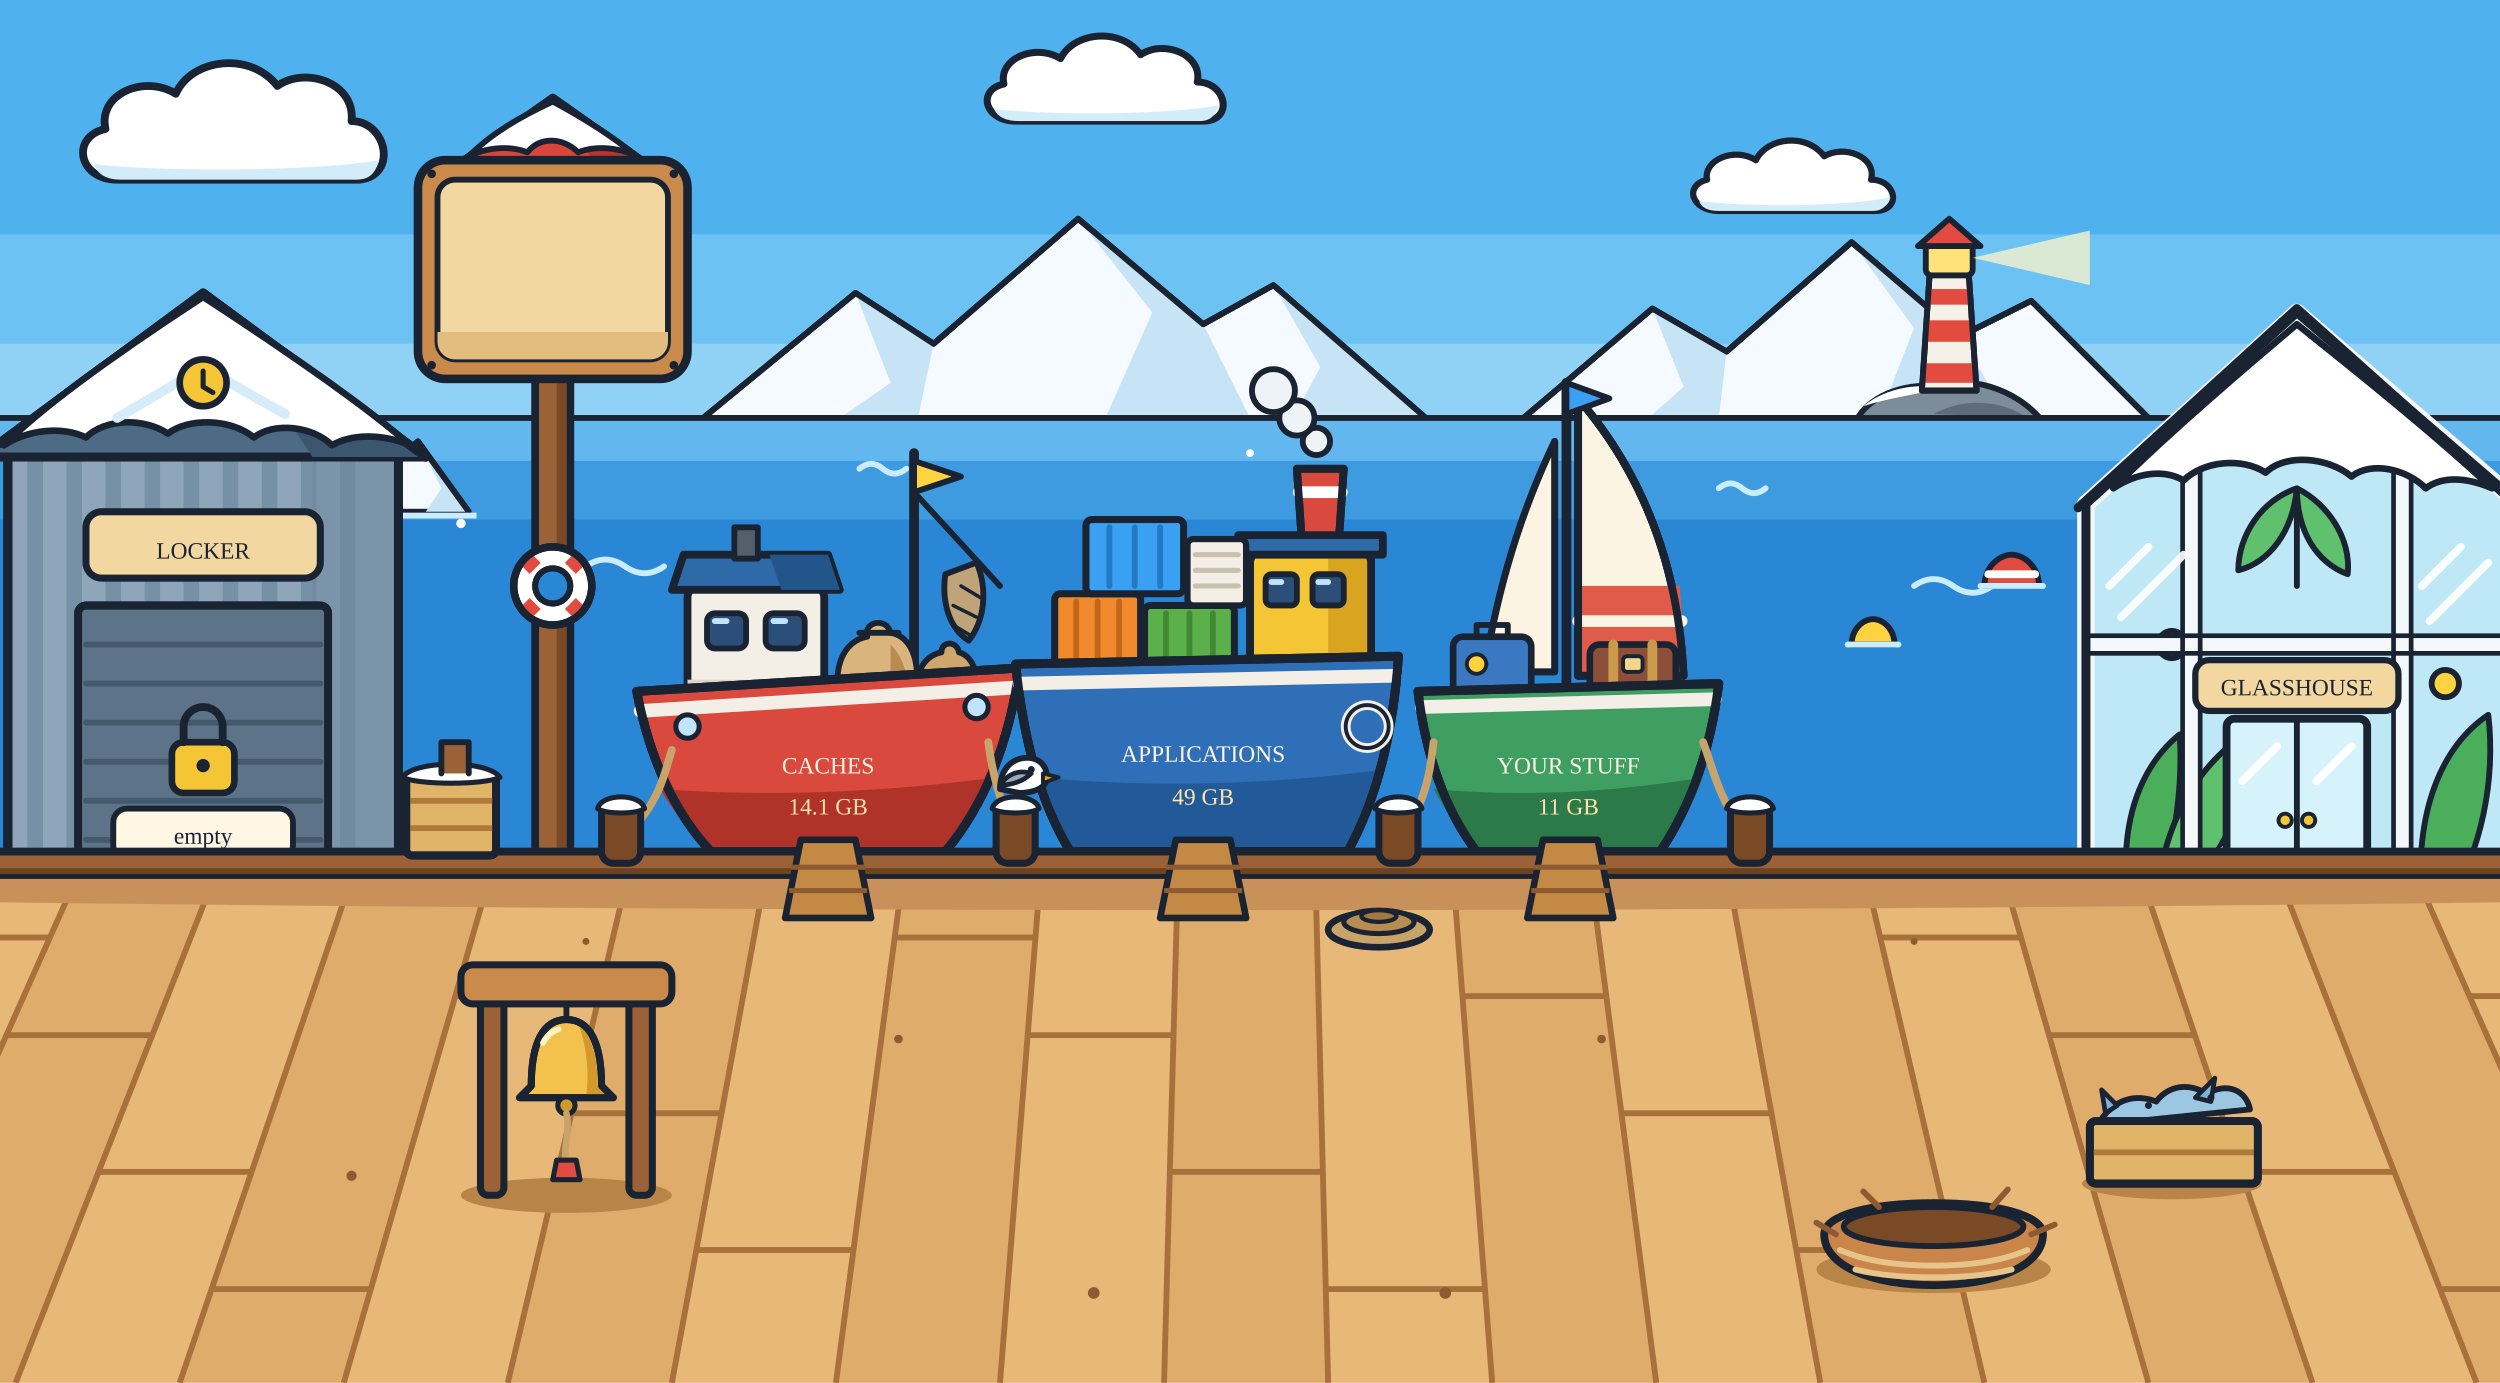
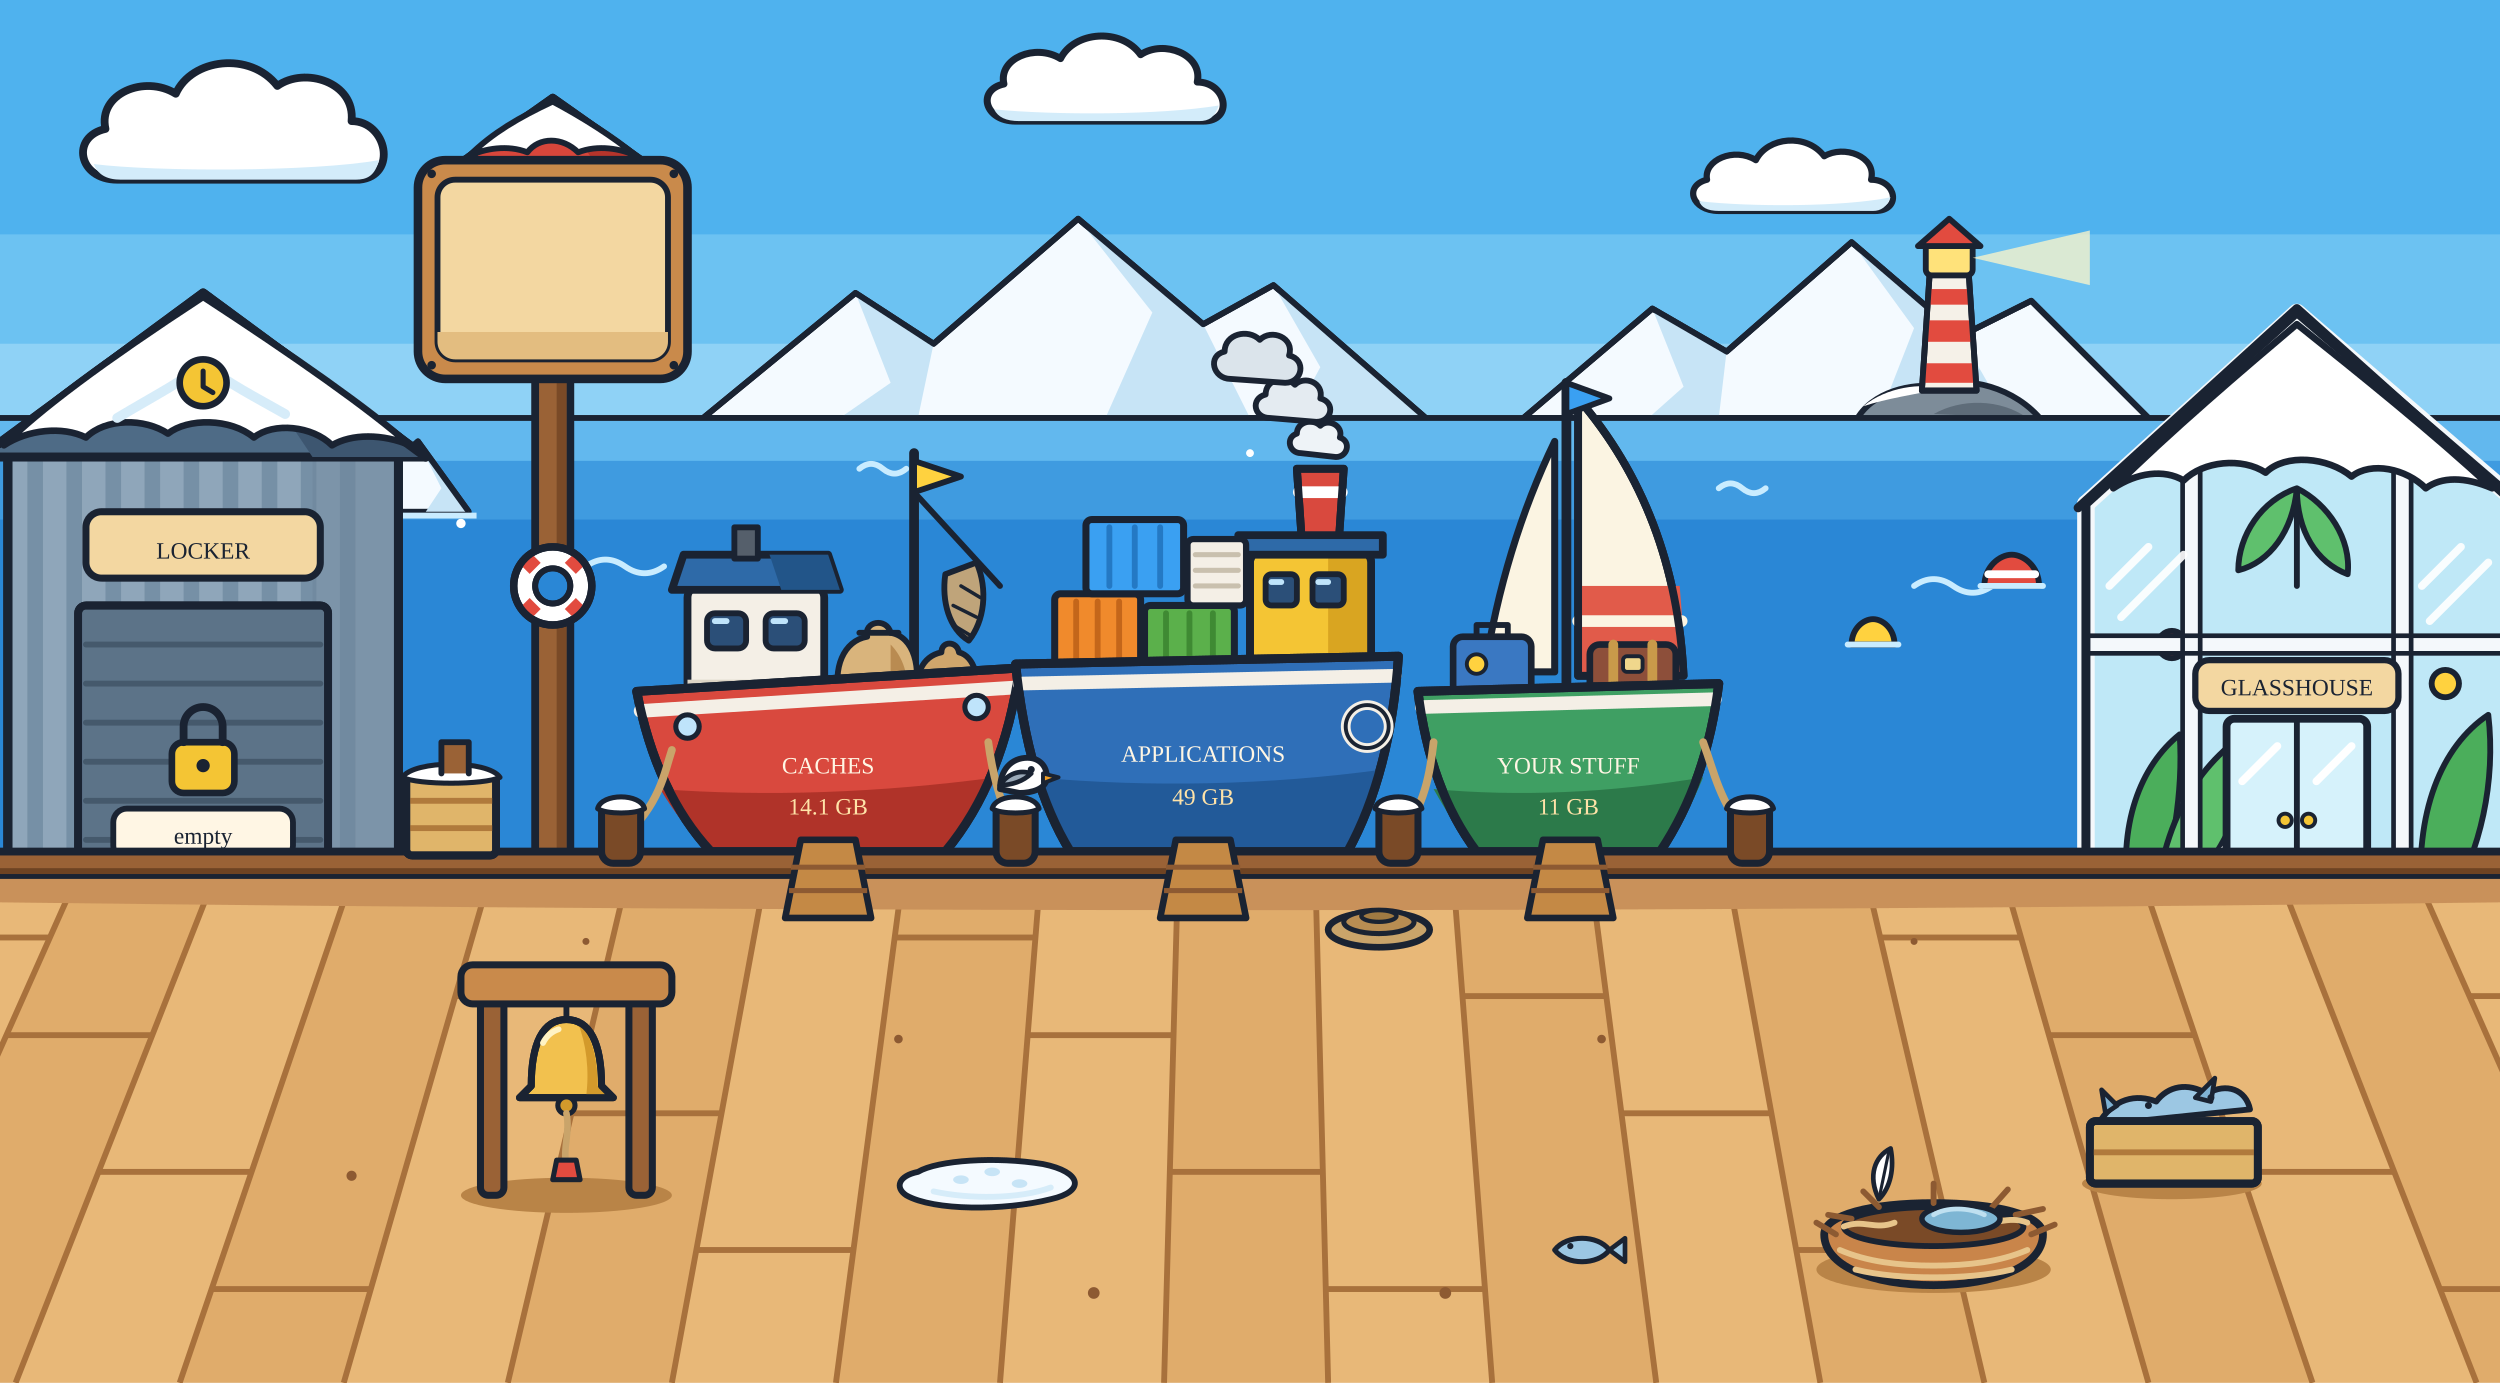
<svg xmlns="http://www.w3.org/2000/svg" viewBox="0 0 1280 708" class="paint-svg" aria-hidden="true">
  <rect width="1280" height="230" fill="#4fb2ee" />
  <rect y="120" width="1280" height="110" fill="#6cc2f2" />
  <rect y="176" width="1280" height="54" fill="#8fd2f6" />
  <g class="q-clouds" stroke="#1a2332" stroke-linejoin="round">
    <g class="q-cloud q-cloud-a">
      <path d="M60 92C40 92 36 70 54 66C50 48 74 38 90 48C98 30 128 26 142 44C156 34 182 42 180 62C198 62 204 90 184 92Z" fill="#fff" stroke-width="4" />
      <path d="M48 84C80 88 160 88 194 82C192 90 188 92 182 92H62C54 92 50 89 48 84Z" fill="#d3ecfa" stroke="none" />
    </g>
    <g class="q-cloud q-cloud-b">
      <path d="M520 62C504 62 500 46 514 43C511 30 530 22 543 30C550 16 574 14 584 28C596 20 616 28 613 42C628 42 632 62 616 62Z" fill="#fff" stroke-width="3.6" />
      <path d="M509 56C540 59 594 59 624 54C622 60 619 62 614 62H522C515 62 511 60 509 56Z" fill="#d3ecfa" stroke="none" />
    </g>
    <g class="q-cloud q-cloud-c">
      <path d="M880 108C866 108 862 95 874 92C872 82 888 75 899 82C905 70 925 68 934 80C944 74 961 80 958 92C971 92 974 108 960 108Z" fill="#fff" stroke-width="3.2" />
      <path d="M870 103C896 106 944 106 968 101C966 106 963 108 959 108H880C874 108 871 106 870 103Z" fill="#d3ecfa" stroke="none" />
    </g>
  </g>
  <g stroke="#1a2332" stroke-width="3" stroke-linejoin="round">
    <path d="M360 214L438 150L478 176L552 112L616 166L652 146L730 214Z" fill="#f4faff" />
    <path d="M552 112L590 160L566 214H640L616 166Z" fill="#c7e4f6" stroke="none" />
    <path d="M438 150L456 196L430 214H470L478 176Z" fill="#c7e4f6" stroke="none" />
    <path d="M652 146L676 188L662 214H730Z" fill="#c7e4f6" stroke="none" />
    <path d="M360 214L438 150L478 176L552 112L616 166L652 146L730 214" fill="none" />
    <path d="M780 214L846 158L884 180L948 124L1004 172L1040 154L1100 214Z" fill="#f4faff" />
    <path d="M948 124L980 168L962 214H1028L1004 172Z" fill="#c7e4f6" stroke="none" />
    <path d="M846 158L862 198L844 214H880L884 180Z" fill="#c7e4f6" stroke="none" />
    <path d="M780 214L846 158L884 180L948 124L1004 172L1040 154L1100 214" fill="none" />
  </g>
  <g stroke="#1a2332" stroke-linejoin="round" transform="translate(290 0)">
    <path d="M660 216C668 200 690 196 702 198C716 192 742 198 756 216Z" fill="#7d8c99" stroke-width="3" />
    <path d="M700 212C714 204 734 204 748 214Z" fill="#5e6c79" stroke="none" />
    <path d="M664 208C676 198 694 196 704 199C690 202 676 204 664 208Z" fill="#fff" stroke="none" />
    <path d="M694 200L698 140H718L722 200Z" fill="#f5f1e8" stroke-width="3" />
    <path d="M696 186L720 186L721 196L695 196Z" fill="#e24b3f" stroke="none" />
    <path d="M697 164L719 164L720 175L696 175Z" fill="#e24b3f" stroke="none" />
    <path d="M697 148L719 148L719.5 156L696.5 156Z" fill="#e24b3f" stroke="none" />
    <path d="M694 200L698 140H718L722 200Z" fill="none" stroke-width="3" />
    <rect x="696" y="124" width="24" height="17" rx="3" fill="#ffe27a" stroke-width="3" />
    <path d="M692 126L708 112L724 126Z" fill="#e24b3f" stroke-width="3" />
    <g class="q-beam">
      <path d="M720 132L780 118L780 146Z" fill="#fff6c8" stroke="none" opacity=".75" />
    </g>
  </g>
  <rect y="214" width="1280" height="240" fill="#2a87d6" />
  <rect y="214" width="1280" height="22" fill="#62b8ee" />
  <rect y="236" width="1280" height="30" fill="#3f9be0" />
  <path d="M0 214H1280" stroke="#1a2332" stroke-width="3" />
  <g class="q-waves" fill="none" stroke="#c9ecff" stroke-width="3" stroke-linecap="round">
    <path d="M40 252q8-6 16 0t16 0" />
    <path d="M190 246q6-5 12 0t12 0" />
    <path d="M300 290q10-7 20 0t20 0" />
    <path d="M90 318q10-7 20 0t20 0" />
    <path d="M980 300q10-7 20 0t20 0" />
    <path d="M1180 262q8-6 16 0t16 0" />
    <path d="M880 250q6-5 12 0t12 0" />
    <path d="M1150 330q10-7 20 0t20 0" />
    <path d="M440 240q6-5 12 0t12 0" />
  </g>
  <g fill="#fff">
    <circle cx="236" cy="268" r="2.4" />
    <circle cx="1110" cy="244" r="2.4" />
    <circle cx="640" cy="232" r="2" />
    <circle cx="58" cy="290" r="2" />
  </g>
  <g stroke="#1a2332" stroke-width="3" stroke-linejoin="round">
    <path d="M150 262L176 232L194 244L214 226L240 262Z" fill="#f4faff" />
    <path d="M214 226L226 250L218 262H240Z" fill="#c7e4f6" stroke="none" />
    <path d="M176 232L186 252L178 262H194Z" fill="#c7e4f6" stroke="none" />
    <path d="M150 262L176 232L194 244L214 226L240 262" fill="none" />
    <path d="M146 264H244" stroke="#c9ecff" stroke-width="3" />
  </g>
  <g stroke="#1a2332" stroke-linejoin="round" stroke-linecap="round">
    <rect x="274" y="180" width="18" height="272" rx="5" fill="#9a6236" stroke-width="4" />
    <rect x="285" y="186" width="5" height="262" fill="#7a4a27" stroke="none" />
    <path d="M232 86L283 50L334 86Z" fill="#d8463b" stroke-width="4" />
    <path d="M283 50L334 86H306Z" fill="#b5342b" stroke="none" />
    <path d="M232 86L283 50L334 86" fill="none" stroke-width="4" />
    <path d="M240 80C252 68 266 60 283 52C298 60 314 70 326 80C318 76 306 74 296 78C288 70 276 70 270 78C260 74 248 76 240 80Z" fill="#fff" stroke-width="3" />
    <rect x="214" y="82" width="138" height="112" rx="14" fill="#c98a4b" stroke-width="4.4" />
    <rect x="224" y="92" width="118" height="92" rx="9" fill="#f3d7a1" stroke-width="3" />
    <path d="M224 170h118v5a9 9 0 0 1-9 9H233a9 9 0 0 1-9-9z" fill="#e3bd80" stroke="none" />
    <circle cx="221" cy="89" r="2.2" fill="#1a2332" stroke="none" />
    <circle cx="345" cy="89" r="2.2" fill="#1a2332" stroke="none" />
    <circle cx="221" cy="187" r="2.2" fill="#1a2332" stroke="none" />
    <circle cx="345" cy="187" r="2.2" fill="#1a2332" stroke="none" />
  </g>
  <g class="hot q-boat" data-act="board" data-hold="caches" stroke="#1a2332" stroke-linejoin="round" stroke-linecap="round">
    <path d="M318 444q100 10 200 0" fill="none" stroke="#c9ecff" stroke-width="4" />
    <path d="M468 232V356" stroke-width="5" />
    <path d="M468 252L512 300" stroke-width="3" />
    <path d="M468 236L492 244L468 252Z" fill="#ffd23f" stroke-width="3" />
    <path d="M500 288c6 14 4 30-4 40c-10-6-14-20-12-34z" fill="#bfa47a" stroke-width="3" />
    <path d="M492 300l10 6m-14 4l12 6m-12 4l10 6" stroke-width="1.8" />
    <rect x="352" y="300" width="70" height="60" rx="6" fill="#f4efe6" stroke-width="4" />
    <rect x="352" y="300" width="70" height="12" fill="#ddd5c6" stroke="none" transform="translate(0 48)" />
    <path d="M344 302h86l-6-18h-74z" fill="#2e6aa8" stroke-width="4" />
    <path d="M394 284h30l6 18h-30z" fill="#225589" stroke="none" />
    <rect x="362" y="314" width="20" height="18" rx="4" fill="#2b4f78" stroke-width="3" />
    <rect x="392" y="314" width="20" height="18" rx="4" fill="#2b4f78" stroke-width="3" />
    <path d="M366 318l6 0M396 318l6 0" stroke="#bfe4fb" stroke-width="3" />
    <rect x="376" y="270" width="12" height="16" fill="#555f6b" stroke-width="3" />
    <path d="M430 358c-4-16 2-30 14-32c-2-8 10-10 12-2c12 2 16 18 12 34z" fill="#d9b47c" stroke-width="3" />
    <path d="M456 330c6 6 10 16 8 28h-8z" fill="#b98b51" stroke="none" />
    <path d="M440 324h20" stroke-width="3" />
    <path d="M470 358c-2-12 2-22 12-24c0-6 8-6 9 0c8 2 11 14 8 24z" fill="#cfa66c" stroke-width="3" />
    <path d="M326 354L522 342Q514 400 484 436L364 436Q336 406 326 354Z" fill="#d9493e" stroke-width="4.6" />
    <path d="M338 404Q350 424 364 436H484Q500 418 510 398Q420 410 338 404Z" fill="#b03329" stroke="none" />
    <path d="M328 364L520 352" stroke="#f4efe6" stroke-width="7" />
    <path d="M326 354L522 342Q514 400 484 436L364 436Q336 406 326 354Z" fill="none" stroke-width="4.6" />
    <circle cx="352" cy="372" r="6" fill="#bfe4fb" stroke-width="2.6" />
    <circle cx="500" cy="362" r="6" fill="#bfe4fb" stroke-width="2.6" />
    <text x="424" y="396" text-anchor="middle" class="hull-name" fill="#fff6e4" stroke="none">CACHES</text>
    <text x="424" y="417" text-anchor="middle" class="hull-size" id="label-caches" fill="#ffe3a8" stroke="none">14.1 GB</text>
  </g>
  <g class="hot q-boat" data-act="board" data-hold="apps" stroke="#1a2332" stroke-linejoin="round" stroke-linecap="round">
    <path d="M520 444q100 10 196 0" fill="none" stroke="#c9ecff" stroke-width="4" />
    <g class="q-smoke" stroke-width="3">
-       <circle cx="674" cy="226" r="7" fill="#eef3f7" />
-       <circle cx="664" cy="214" r="9" fill="#eef3f7" />
-       <circle cx="652" cy="200" r="11" fill="#eef3f7" />
+       <path d="M666 232c-6 0-8-8-2-10c0-6 8-8 12-4c4-4 12 0 10 6c6 2 4 10-2 10z" fill="#eef3f7" />
+       <path d="M650 214c-8 0-10-10-2-12c0-8 10-10 15-5c5-5 15-1 13 7c8 2 6 12-2 12z" fill="#e4ebf1" />
+       <path d="M630 194c-9 0-12-12-3-14c0-9 12-12 18-6c6-6 18-1 15 8c9 2 7 14-2 14z" fill="#dbe4eb" />
    </g>
    <path d="M664 240h24l-3 44h-18z" fill="#d9493e" stroke-width="4" />
    <path d="M665 252h22" stroke="#fff" stroke-width="6" />
    <path d="M664 240h24l-3 44h-18z" fill="none" stroke-width="4" />
    <rect x="640" y="282" width="62" height="64" rx="6" fill="#f4c534" stroke-width="4" />
    <rect x="680" y="282" width="22" height="64" fill="#d9a521" stroke="none" />
    <rect x="640" y="282" width="62" height="64" rx="6" fill="none" stroke-width="4" />
    <path d="M634 284h74v-10h-74z" fill="#2e6aa8" stroke-width="4" />
    <rect x="648" y="294" width="16" height="16" rx="3" fill="#2b4f78" stroke-width="3" />
    <rect x="672" y="294" width="16" height="16" rx="3" fill="#2b4f78" stroke-width="3" />
    <path d="M651 298h5M675 298h5" stroke="#bfe4fb" stroke-width="3" />
    <rect x="540" y="304" width="44" height="40" rx="3" fill="#f08a2c" stroke-width="3.6" />
    <path d="M551 308v32M562 308v32M573 308v32" stroke="#c4661a" stroke-width="3" />
    <rect x="586" y="310" width="46" height="34" rx="3" fill="#5bb04b" stroke-width="3.6" />
    <path d="M597 314v26M609 314v26M621 314v26" stroke="#3f8a33" stroke-width="3" />
    <rect x="556" y="266" width="50" height="38" rx="3" fill="#3aa0f2" stroke-width="3.6" />
    <path d="M568 270v30M581 270v30M594 270v30" stroke="#2479c4" stroke-width="3" />
    <rect x="608" y="276" width="30" height="34" rx="3" fill="#f4efe6" stroke-width="3.2" />
    <path d="M612 284h22M612 292h22M612 300h22" stroke="#c9c0ae" stroke-width="2.6" />
    <path d="M520 340L716 336Q712 396 690 436L548 436Q526 400 520 340Z" fill="#2f6fb8" stroke-width="4.6" />
    <path d="M530 398Q538 420 548 436H690Q702 416 708 394Q620 406 530 398Z" fill="#225a99" stroke="none" />
    <path d="M522 350L714 346" stroke="#f4efe6" stroke-width="7" />
    <path d="M520 340L716 336Q712 396 690 436L548 436Q526 400 520 340Z" fill="none" stroke-width="4.6" />
    <circle cx="700" cy="372" r="11" fill="none" stroke="#f4efe6" stroke-width="5" />
    <circle cx="700" cy="372" r="11" fill="none" stroke-width="2" />
    <text x="616" y="390" text-anchor="middle" class="hull-name" fill="#fff6e4" stroke="none">APPLICATIONS</text>
    <text x="616" y="412" text-anchor="middle" class="hull-size" id="label-apps" fill="#ffe3a8" stroke="none">49 GB</text>
  </g>
  <g class="hot q-boat" data-act="board" data-hold="stuff" stroke="#1a2332" stroke-linejoin="round" stroke-linecap="round">
    <path d="M720 444q80 10 160 0" fill="none" stroke="#c9ecff" stroke-width="4" />
    <path d="M802 196V362" stroke-width="5" />
    <path d="M808 204Q858 262 862 346H808Z" fill="#fbf4e2" stroke-width="4" />
    <path d="M808 300H860Q862 322 862 346H808Z" fill="#e15b4a" stroke="none" />
    <path d="M808 318H861" stroke="#fbf4e2" stroke-width="6" />
    <path d="M808 204Q858 262 862 346H808Z" fill="none" stroke-width="4" />
    <path d="M796 226Q770 280 760 344H796Z" fill="#fbf4e2" stroke-width="3.6" />
    <path d="M802 196l22 8l-22 8z" fill="#3aa0f2" stroke-width="3" />
    <rect x="744" y="326" width="40" height="30" rx="5" fill="#3a78c2" stroke-width="3.4" />
    <path d="M756 326v-6h16v6" fill="none" stroke-width="3" />
    <circle cx="756" cy="340" r="5" fill="#ffd23f" stroke-width="2" />
    <rect x="814" y="330" width="44" height="28" rx="5" fill="#8d4f3a" stroke-width="3.4" />
    <path d="M826 330v28M846 330v28" stroke="#c99a4a" stroke-width="5" />
    <rect x="831" y="336" width="10" height="8" rx="2" fill="#f0d78c" stroke-width="2" />
    <path d="M726 354L880 350Q874 400 850 436H756Q732 404 726 354Z" fill="#3f9f63" stroke-width="4.6" />
    <path d="M734 404Q744 422 756 436H850Q864 418 872 398Q800 410 734 404Z" fill="#2c7a4a" stroke="none" />
    <path d="M728 362L878 358" stroke="#f4efe6" stroke-width="7" />
    <path d="M726 354L880 350Q874 400 850 436H756Q732 404 726 354Z" fill="none" stroke-width="4.6" />
    <text x="803" y="396" text-anchor="middle" class="hull-name" fill="#fff6e4" stroke="none">YOUR STUFF</text>
    <text x="803" y="417" text-anchor="middle" class="hull-size" id="label-stuff" fill="#ffe3a8" stroke="none">11 GB</text>
  </g>
  <g class="hot q-locker" data-act="enter" data-room="locker" stroke="#1a2332" stroke-linejoin="round" stroke-linecap="round">
    <rect x="4" y="226" width="200" height="236" fill="#8fa6ba" stroke-width="4.6" />
    <g stroke="none" fill="#7690a6">
      <rect x="14" y="230" width="8" height="228" />
      <rect x="34" y="230" width="8" height="228" />
      <rect x="54" y="230" width="8" height="228" />
      <rect x="74" y="230" width="8" height="228" />
      <rect x="94" y="230" width="8" height="228" />
      <rect x="114" y="230" width="8" height="228" />
      <rect x="134" y="230" width="8" height="228" />
      <rect x="154" y="230" width="8" height="228" />
      <rect x="174" y="230" width="8" height="228" />
    </g>
    <rect x="160" y="230" width="42" height="230" fill="#6d859b" stroke="none" opacity=".55" />
    <rect x="4" y="226" width="200" height="236" fill="none" stroke-width="4.6" />
    <path d="M-10 234L104 150L218 234Z" fill="#4e6b86" stroke-width="4.6" />
    <path d="M104 150L218 234H160Z" fill="#3d5670" stroke="none" />
    <path d="M-10 234L104 150L218 234" fill="none" stroke-width="4.6" />
    <path d="M2 228C20 210 52 186 104 152C150 182 190 210 210 228C196 222 180 222 170 228C160 218 140 216 130 224C118 214 96 214 86 222C74 214 54 214 44 224C32 218 14 220 2 228Z" fill="#fff" stroke-width="3.4" />
    <path d="M60 214C80 202 96 194 104 186C116 196 132 204 146 212" fill="none" stroke="#d6ecf9" stroke-width="5" />
    <circle cx="104" cy="196" r="12" fill="#f4c534" stroke-width="3.4" />
    <path d="M104 190v8m0 0l5 3" stroke-width="2.6" />
    <rect x="44" y="262" width="120" height="34" rx="8" fill="#f3d7a1" stroke-width="3.6" />
    <text x="104" y="286" text-anchor="middle" class="sign-word" fill="#1a2332" stroke="none">LOCKER</text>
    <rect x="40" y="310" width="128" height="152" rx="4" fill="#5c7388" stroke-width="4" />
    <g stroke="#45596c" stroke-width="3">
      <path d="M44 330h120M44 350h120M44 370h120M44 390h120M44 410h120M44 430h120" />
    </g>
    <path d="M42 446h124v12H42z" fill="#f4c534" stroke="none" />
    <path d="M50 446l-8 12M66 446l-8 12M82 446l-8 12M98 446l-8 12M114 446l-8 12M130 446l-8 12M146 446l-8 12M162 446l-8 12" stroke="#1a2332" stroke-width="5" stroke-linecap="butt" />
    <rect x="40" y="310" width="128" height="152" rx="4" fill="none" stroke-width="4" />
    <rect x="88" y="380" width="32" height="26" rx="6" fill="#f4c534" stroke-width="3.4" />
    <path d="M94 380v-8a10 10 0 0 1 20 0v8" fill="none" stroke-width="4" />
    <circle cx="104" cy="392" r="3.4" fill="#1a2332" stroke="none" />
    <rect x="58" y="414" width="92" height="26" rx="7" fill="#fff6e4" stroke-width="3" />
    <text x="104" y="432" text-anchor="middle" class="tag-word" id="locker-count" fill="#1a2332" stroke="none">empty</text>
  </g>
  <g class="hot q-glass" data-act="enter" data-room="glasshouse" stroke="#1a2332" stroke-linejoin="round" stroke-linecap="round">
    <path d="M1068 258L1176 160L1290 258V462H1068Z" fill="#bfe8f7" stroke-width="4.6" />
    <g stroke-width="3">
      <path d="M1090 462c-6-40 6-70 26-86c2 30-4 62-12 86z" fill="#4bae5b" />
      <path d="M1104 462c4-50 30-80 56-92c-6 36-24 70-44 92z" fill="#5fc06d" />
      <path d="M1240 462c-4-46 10-80 34-96c4 34-4 70-20 96z" fill="#4bae5b" />
      <circle cx="1112" cy="330" r="7" fill="#e24b3f" />
      <circle cx="1252" cy="350" r="7" fill="#ffd23f" />
      <path d="M1176 250c-18 6-30 24-30 42c16-4 28-20 30-42zM1176 250c16 8 28 26 26 44c-16-6-26-22-26-44z" fill="#5fc06d" />
    </g>
    <path d="M1176 252V300" stroke-width="3" />
    <g fill="none" stroke="#f4f8fb" stroke-width="9">
      <path d="M1068 258L1176 160L1290 258" />
      <path d="M1068 330H1290M1068 258V462M1122 210V462M1230 210V462" />
    </g>
    <g fill="none" stroke-width="2.4">
      <path d="M1068 325.5H1290M1068 334.5H1290M1117.5 214V462M1126.5 206V462M1225.5 206V462M1234.5 214V462" />
    </g>
    <path d="M1080 300l20-20M1086 316l32-32M1240 300l20-20M1244 318l30-30M1134 440l20-20M1132 456l40-40" stroke="#fff" stroke-width="4" opacity=".9" />
    <path d="M1068 258L1176 160L1290 258V462H1068Z" fill="none" stroke-width="4.6" />
    <path d="M1064 260L1176 158L1290 260" fill="none" stroke-width="4.6" />
    <path d="M1082 250C1110 222 1150 188 1176 166C1206 190 1246 222 1276 250C1262 244 1250 244 1242 250C1232 240 1214 236 1204 244C1192 234 1170 232 1160 242C1148 234 1128 236 1118 246C1108 240 1094 242 1082 250Z" fill="#fff" stroke-width="3.4" />
    <rect x="1140" y="368" width="72" height="94" rx="4" fill="#d6f2fb" stroke-width="4" />
    <path d="M1176 368v94" stroke-width="3" />
    <path d="M1148 400l18-18M1186 400l18-18" stroke="#fff" stroke-width="4" />
    <circle cx="1170" cy="420" r="3.4" fill="#f4c534" stroke-width="2" />
    <circle cx="1182" cy="420" r="3.4" fill="#f4c534" stroke-width="2" />
    <rect x="1124" y="338" width="104" height="26" rx="7" fill="#f3d7a1" stroke-width="3.2" />
    <text x="1176" y="356" text-anchor="middle" class="tag-word strong" fill="#1a2332" stroke="none">GLASSHOUSE</text>
  </g>
  <g stroke="none">
    <path d="M-30.6 448L39.8 448L-76 708L-160 708Z" fill="#e8b878" />
    <path d="M39.8 448L110.2 448L8 708L-76 708Z" fill="#e0ac6b" />
    <path d="M110.2 448L180.6 448L92 708L8 708Z" fill="#e8b878" />
    <path d="M180.6 448L251.0 448L176 708L92 708Z" fill="#e0ac6b" />
    <path d="M251.0 448L321.4 448L260 708L176 708Z" fill="#e8b878" />
    <path d="M321.4 448L391.9 448L344 708L260 708Z" fill="#e0ac6b" />
    <path d="M391.9 448L462.3 448L428 708L344 708Z" fill="#e8b878" />
    <path d="M462.3 448L532.7 448L512 708L428 708Z" fill="#e0ac6b" />
    <path d="M532.7 448L603.1 448L596 708L512 708Z" fill="#e8b878" />
    <path d="M603.1 448L673.5 448L680 708L596 708Z" fill="#e0ac6b" />
    <path d="M673.5 448L744.0 448L764 708L680 708Z" fill="#e8b878" />
    <path d="M744.0 448L814.4 448L848 708L764 708Z" fill="#e0ac6b" />
    <path d="M814.4 448L884.8 448L932 708L848 708Z" fill="#e8b878" />
    <path d="M884.8 448L955.2 448L1016 708L932 708Z" fill="#e0ac6b" />
    <path d="M955.2 448L1025.6 448L1100 708L1016 708Z" fill="#e8b878" />
    <path d="M1025.6 448L1096.0 448L1184 708L1100 708Z" fill="#e0ac6b" />
    <path d="M1096.0 448L1166.5 448L1268 708L1184 708Z" fill="#e8b878" />
    <path d="M1166.5 448L1236.9 448L1352 708L1268 708Z" fill="#e0ac6b" />
    <path d="M1236.9 448L1307.3 448L1436 708L1352 708Z" fill="#e8b878" />
    <path d="M1307.3 448L1377.7 448L1520 708L1436 708Z" fill="#e0ac6b" />
  </g>
  <path d="M-30.6 448L-160 708M39.8 448L-76 708M110.2 448L8 708M180.6 448L92 708M251.0 448L176 708M321.4 448L260 708M391.9 448L344 708M462.3 448L428 708M532.7 448L512 708M603.1 448L596 708M673.5 448L680 708M744.0 448L764 708M814.4 448L848 708M884.8 448L932 708M955.2 448L1016 708M1025.6 448L1100 708M1096.0 448L1184 708M1166.5 448L1268 708M1236.9 448L1352 708M1307.3 448L1436 708" stroke="#a8713c" stroke-width="3" fill="none" />
  <path d="M-46.6 480L25.5 480M3.3 530L78.0 530M50.4 600L128.8 600M108.4 660L189.9 660M233.1 510L306.8 510M292.6 570L369.4 570M356.5 640L437.0 640M458.1 480L530.1 480M526.2 530L600.9 530M599.0 600L677.3 600M678.8 660L760.3 660M748.7 510L822.4 510M830.1 570L906.9 570M919.7 640L1000.1 640M962.7 480L1034.8 480M1049.1 530L1123.8 530M1147.5 600L1225.8 600M1249.3 660L1330.7 660M1264.3 510L1338.0 510M1367.7 570L1444.5 570" stroke="#a8713c" stroke-width="3" fill="none" />
  <g fill="#8d5a32">
    <circle cx="300" cy="482" r="1.8" />
    <circle cx="980" cy="482" r="1.8" />
    <circle cx="460" cy="532" r="2.2" />
    <circle cx="820" cy="532" r="2.2" />
    <circle cx="180" cy="602" r="2.6" />
    <circle cx="1100" cy="602" r="2.6" />
    <circle cx="560" cy="662" r="3" />
    <circle cx="740" cy="662" r="3" />
  </g>
  <path d="M0 448H1280V462Q640 470 0 462Z" fill="#c9915a" />
  <rect x="-4" y="436" width="1288" height="12" fill="#9a6236" stroke="#1a2332" stroke-width="4" />
  <path d="M0 446H1280" stroke="#6e4322" stroke-width="3" />
  <g stroke="#1a2332" stroke-linejoin="round" stroke-linecap="round">
    <path d="M318 430C338 412 340 396 344 384" fill="none" stroke="#c9a46a" stroke-width="4" />
    <path d="M520 430C512 410 508 396 506 380" fill="none" stroke="#c9a46a" stroke-width="4" />
    <path d="M716 430C730 412 732 396 734 380" fill="none" stroke="#c9a46a" stroke-width="4" />
    <path d="M896 430C880 410 878 396 872 380" fill="none" stroke="#c9a46a" stroke-width="4" />
    <g fill="#7a4a27" stroke-width="3.6">
      <rect x="308" y="410" width="20" height="32" rx="6" />
      <rect x="510" y="410" width="20" height="32" rx="6" />
      <rect x="706" y="410" width="20" height="32" rx="6" />
      <rect x="886" y="410" width="20" height="32" rx="6" />
    </g>
    <g fill="#fff" stroke-width="2.6">
      <path d="M306 414c2-8 22-8 24 0c-4 3-20 3-24 0z" />
      <path d="M508 414c2-8 22-8 24 0c-4 3-20 3-24 0z" />
      <path d="M704 414c2-8 22-8 24 0c-4 3-20 3-24 0z" />
      <path d="M884 414c2-8 22-8 24 0c-4 3-20 3-24 0z" />
    </g>
  </g>
  <g stroke="#1a2332" stroke-linejoin="round" stroke-width="3.4">
    <path d="M410 430L438 430L446 470L402 470Z" fill="#c48945" />
    <path d="M405 444h38M404 456h40" stroke="#8d5a32" stroke-width="2.6" />
    <path d="M602 430L630 430L638 470L594 470Z" fill="#c48945" />
    <path d="M597 444h38M596 456h40" stroke="#8d5a32" stroke-width="2.6" />
    <path d="M790 430L818 430L826 470L782 470Z" fill="#c48945" />
    <path d="M785 444h38M784 456h40" stroke="#8d5a32" stroke-width="2.6" />
  </g>
  <g stroke="#1a2332" stroke-linejoin="round" stroke-linecap="round">
    <rect x="208" y="396" width="46" height="42" rx="3" fill="#e0b56a" stroke-width="4" />
    <path d="M210 410h42M210 424h42" stroke="#b07a3c" stroke-width="3" />
    <rect x="208" y="396" width="46" height="42" rx="3" fill="none" stroke-width="4" />
    <path d="M206 398c6-9 44-9 50 0c-8 4-42 4-50 0z" fill="#fff" stroke-width="2.6" />
    <path d="M226 396V380h14v16" fill="#9a6236" stroke-width="3" />
  </g>
  <g stroke="#1a2332" stroke-linejoin="round" stroke-linecap="round">
    <circle cx="283" cy="300" r="20" fill="#fff" stroke-width="3.8" />
    <circle cx="283" cy="300" r="9" fill="#2a87d6" stroke-width="3" />
    <path d="M269 286l5 5M297 286l-5 5M269 314l5-5M297 314l-5-5" stroke="#e24b3f" stroke-width="8" stroke-linecap="butt" />
    <circle cx="283" cy="300" r="20" fill="none" stroke-width="3.8" />
    <circle cx="283" cy="300" r="9" fill="none" stroke-width="3" />
    <ellipse cx="706" cy="476" rx="26" ry="9" fill="#c9a46a" stroke-width="3.4" />
    <ellipse cx="706" cy="472" rx="18" ry="6" fill="#b88d52" stroke-width="2.6" />
    <ellipse cx="706" cy="469" rx="9" ry="3" fill="#a07a42" stroke-width="2.2" />
    <g class="q-bob">
      <path d="M1016 300c0-10 8-16 14-16s14 6 14 16z" fill="#e24b3f" stroke-width="3" />
      <path d="M1018 294h24" stroke="#fff" stroke-width="4" />
      <path d="M1014 300h32" stroke="#c9ecff" stroke-width="3" />
    </g>
    <g class="q-bob q-bob-2">
      <path d="M948 330c0-8 6-13 11-13s11 5 11 13z" fill="#ffd23f" stroke-width="3" />
      <path d="M946 330h26" stroke="#c9ecff" stroke-width="3" />
    </g>
    <g class="q-gull">
      <path d="M512 404c0-10 6-16 14-16c6 0 10 4 10 10c0 6-8 8-14 8z" fill="#fff" stroke-width="3" />
      <path d="M534 396l8 2l-8 3z" fill="#f4a024" stroke-width="2" />
      <circle cx="528" cy="394" r="1.8" fill="#1a2332" stroke="none" />
      <path d="M512 402c4-6 10-8 16-6c-4 4-10 6-16 6z" fill="#9aa9b8" stroke-width="2.4" />
    </g>
  </g>
  <g class="hot q-bell" data-act="rope" stroke="#1a2332" stroke-linejoin="round" stroke-linecap="round">
    <ellipse cx="290" cy="612" rx="54" ry="9" fill="#b98447" stroke="none" />
    <rect x="246" y="506" width="12" height="106" rx="4" fill="#9a6236" stroke-width="3.6" />
    <rect x="322" y="506" width="12" height="106" rx="4" fill="#9a6236" stroke-width="3.6" />
    <rect x="236" y="494" width="108" height="20" rx="6" fill="#c98a4b" stroke-width="3.6" />
    <g class="q-bell-swing">
      <path d="M290 514v8" stroke-width="3" />
      <path d="M272 556c0-22 6-34 18-34s18 12 18 34l6 6h-48z" fill="#f2c14e" stroke-width="3.6" />
      <path d="M296 524c6 4 10 16 10 32l6 6h-12c2-14 0-28-4-38z" fill="#d39a2b" stroke="none" />
      <path d="M272 556c0-22 6-34 18-34s18 12 18 34l6 6h-48z" fill="none" stroke-width="3.6" />
      <path d="M278 534c2-4 5-6 8-7" stroke="#fff3c4" stroke-width="3" />
      <circle cx="290" cy="566" r="4.4" fill="#d39a2b" stroke-width="2.6" />
      <path d="M290 570c2 10-2 18 0 26" fill="none" stroke="#c9a46a" stroke-width="3.4" />
      <path d="M285 594h10l2 10h-14z" fill="#e24b3f" stroke-width="2.6" />
    </g>
  </g>
  <g class="hot q-nest" data-act="who" stroke="#1a2332" stroke-linejoin="round" stroke-linecap="round">
    <ellipse cx="990" cy="650" rx="60" ry="12" fill="#b98447" stroke="none" />
    <path d="M934 632c0 16 24 26 56 26s56-10 56-26c0-10-24-16-56-16s-56 6-56 16z" fill="#c9854a" stroke-width="4" />
    <ellipse cx="990" cy="628" rx="46" ry="10" fill="#7a4a27" stroke-width="3" />
    <path d="M942 640c14 6 30 8 48 8M950 650c12 3 26 4 40 4M1038 640c-14 6-30 8-48 8M1030 650c-12 3-26 4-40 4" stroke="#e7c48a" stroke-width="3" fill="none" />
-     <path d="M940 632l-10-6M1040 632l12-5M962 618l-8-8M1020 618l8-9" stroke="#8d5a32" stroke-width="3" />
+     <path d="M940 632l-10-6M1040 632l12-5M962 618l-8-8M1020 618l8-9M948 624l-12-2M1032 622l14-3M990 616l0-10" stroke="#8d5a32" stroke-width="3" />
+     <path d="M944 628c10-4 16 2 26-2M1010 626c10 2 18-4 28 0" fill="none" stroke="#e7c48a" stroke-width="3" />
+     <ellipse cx="1004" cy="624" rx="20" ry="7" fill="#7eb6d4" stroke-width="2.8" />
+     <path d="M990 622c6-4 18-4 26 0" fill="none" stroke="#bfe0f0" stroke-width="2.4" />
+     <path d="M962 614c-6-12-2-22 6-26c2 10 0 20-6 26z" fill="#fff" stroke-width="2.4" />
+     <path d="M962 614l5-24" fill="none" stroke-width="1.6" />
+   </g>
+   <g stroke="#1a2332" stroke-linejoin="round" stroke-linecap="round">
+     <path d="M470 600c10-6 40-8 64-4c20 4 22 14 4 18c-24 6-60 6-74-2c-6-4-4-10 6-12z" fill="#f4faff" stroke-width="3" />
+     <path d="M478 610c18 4 44 4 60-2" fill="none" stroke="#d6ecf9" stroke-width="3" />
+     <g fill="#c7e4f6" stroke="none">
+       <ellipse cx="492" cy="604" rx="4" ry="2.2" />
+       <ellipse cx="508" cy="600" rx="4" ry="2.2" />
+       <ellipse cx="522" cy="606" rx="4" ry="2.2" />
+     </g>
+     <path d="M796 640c6-8 22-8 28 0c-6 8-22 8-28 0z" fill="#9cc7e3" stroke-width="2.6" />
+     <path d="M824 640l8-6v12z" fill="#9cc7e3" stroke-width="2.4" />
+     <circle cx="804" cy="638" r="1.6" fill="#1a2332" stroke="none" />
  </g>
  <g stroke="#1a2332" stroke-linejoin="round" stroke-linecap="round">
    <ellipse cx="1112" cy="606" rx="46" ry="8" fill="#b98447" stroke="none" />
    <path d="M1074 576c8-14 20-16 30-12c6-8 16-10 26-4c10-6 20-2 22 8z" fill="#9cc7e3" stroke-width="3" />
    <path d="M1084 566l-8-8l2 12zM1124 562l10-10l-2 12z" fill="#7fb2d4" stroke-width="2.4" />
    <circle cx="1100" cy="566" r="1.8" fill="#1a2332" stroke="none" />
    <circle cx="1132" cy="562" r="1.8" fill="#1a2332" stroke="none" />
    <rect x="1070" y="574" width="86" height="32" rx="3" fill="#e0b56a" stroke-width="4" />
    <path d="M1072 590h82" stroke="#b07a3c" stroke-width="3" />
    <rect x="1070" y="574" width="86" height="32" rx="3" fill="none" stroke-width="4" />
  </g>
</svg>
